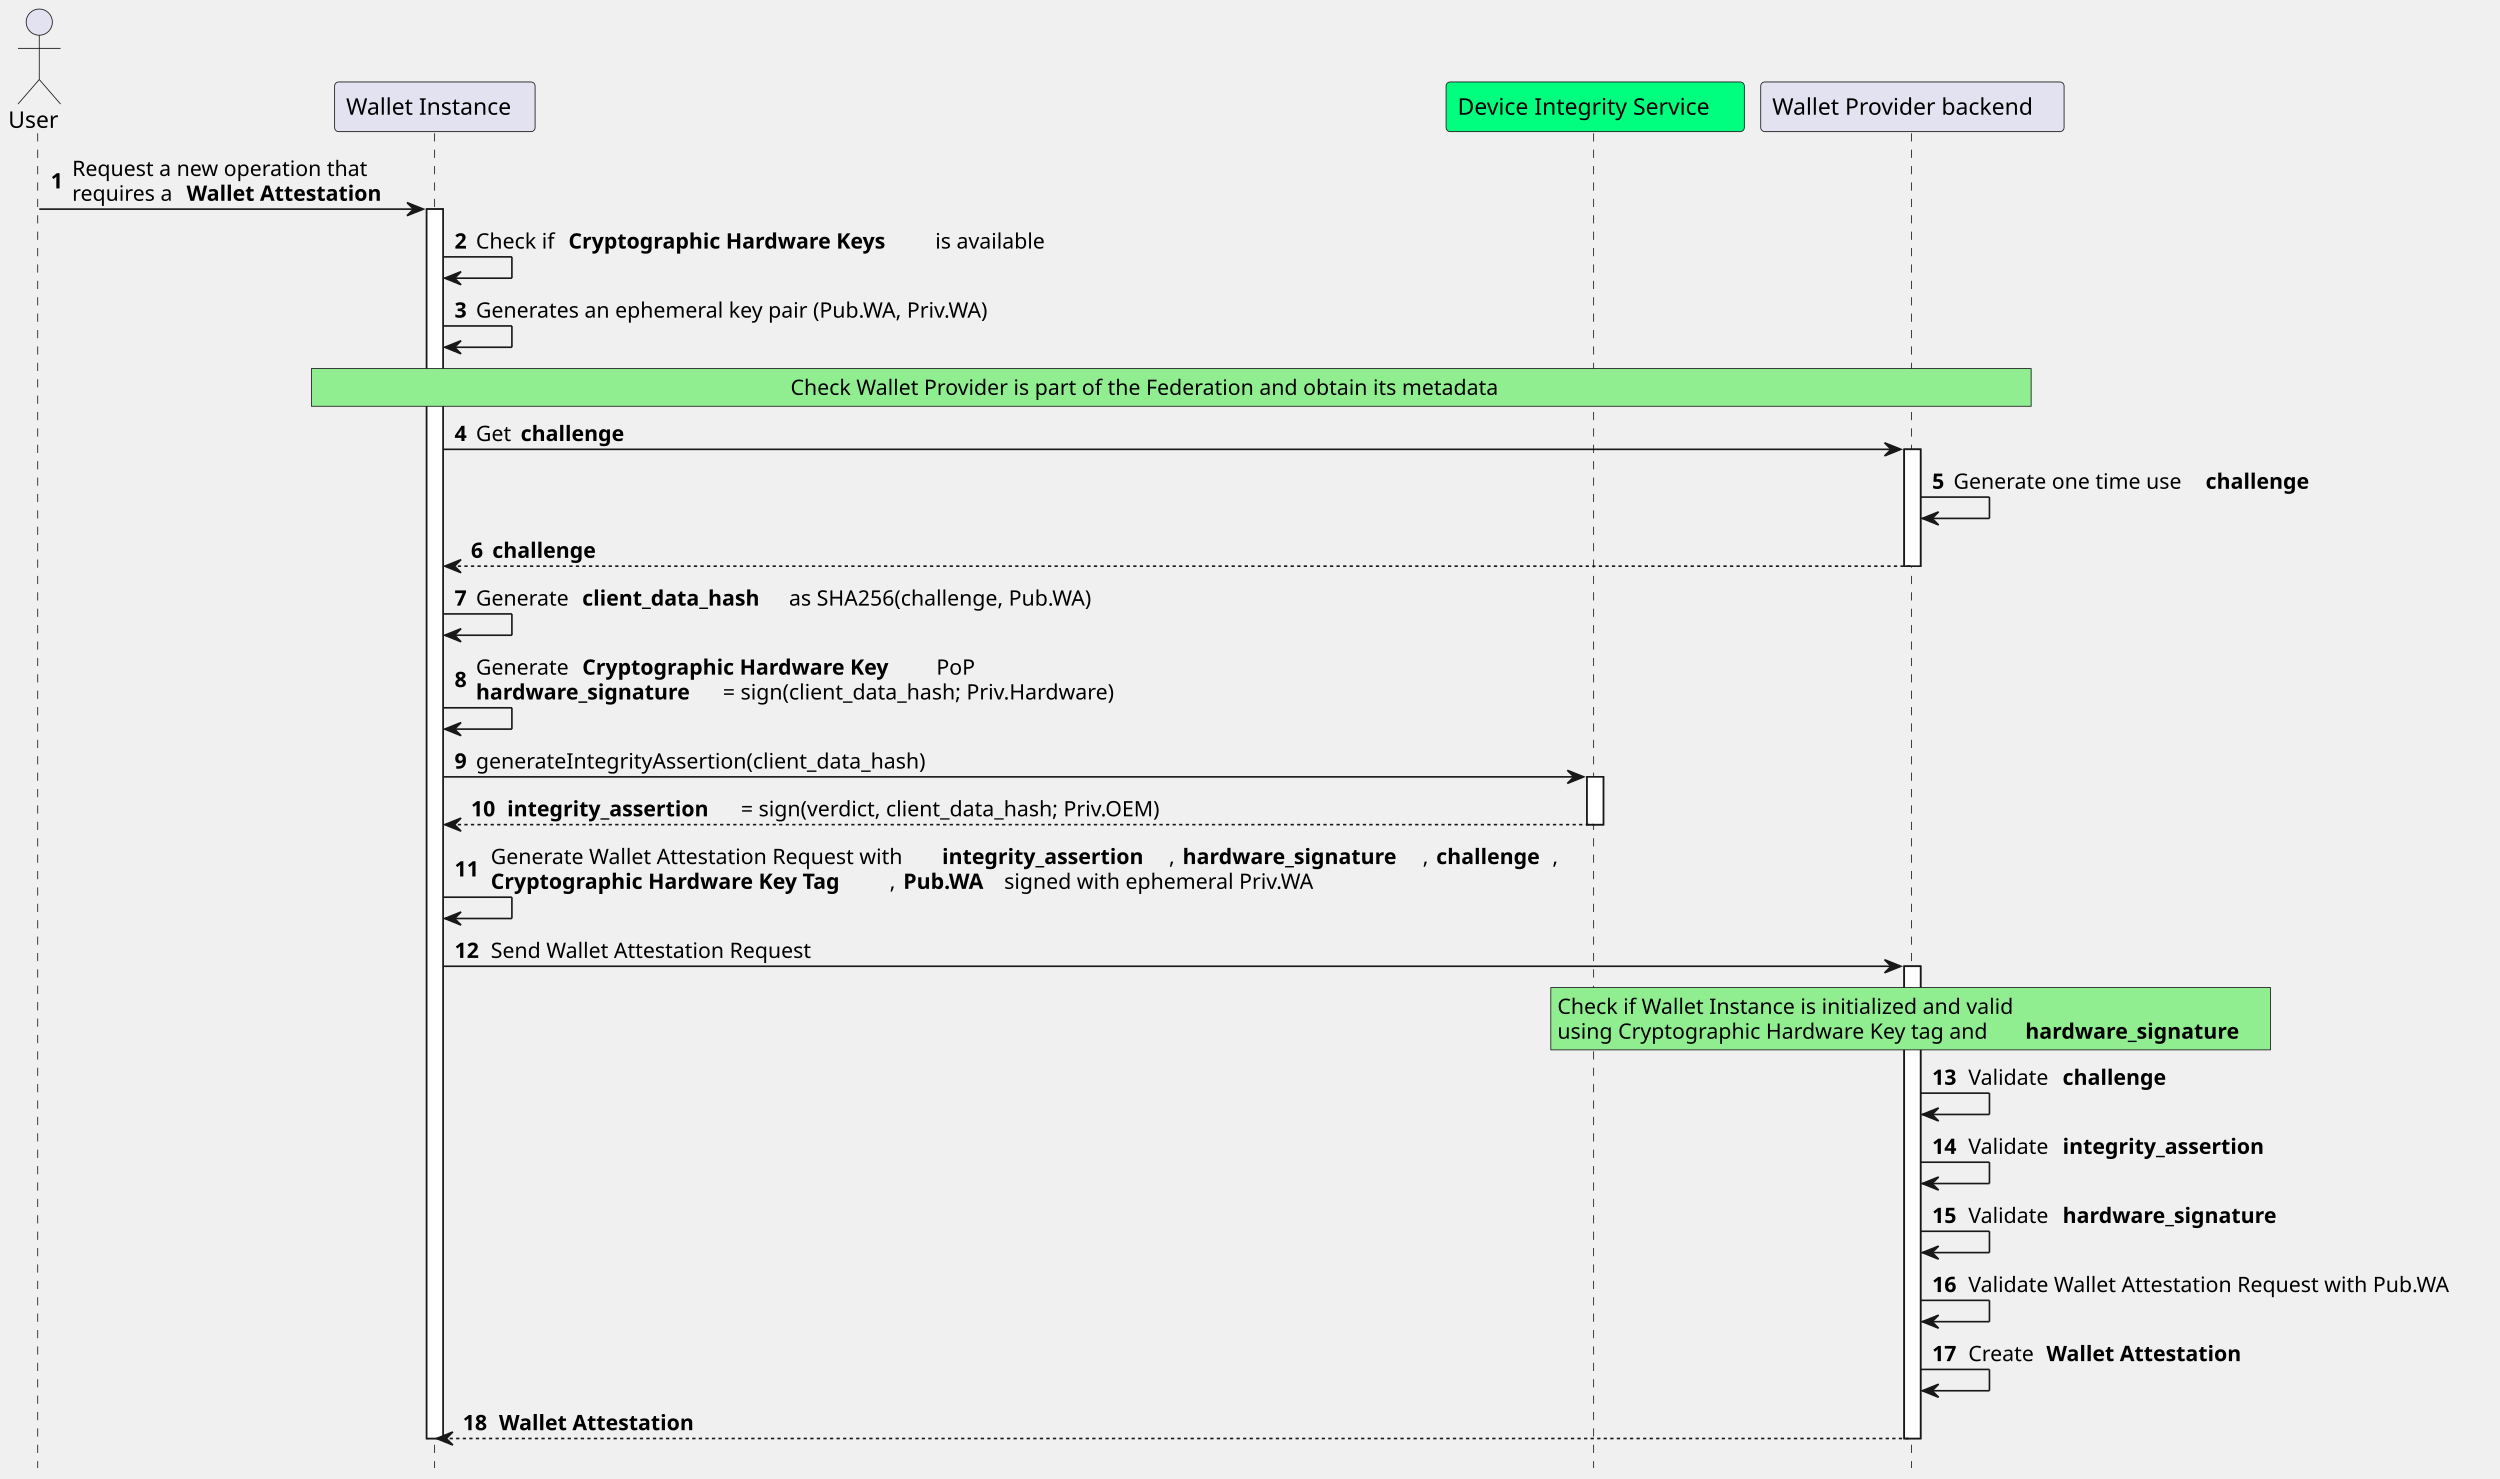
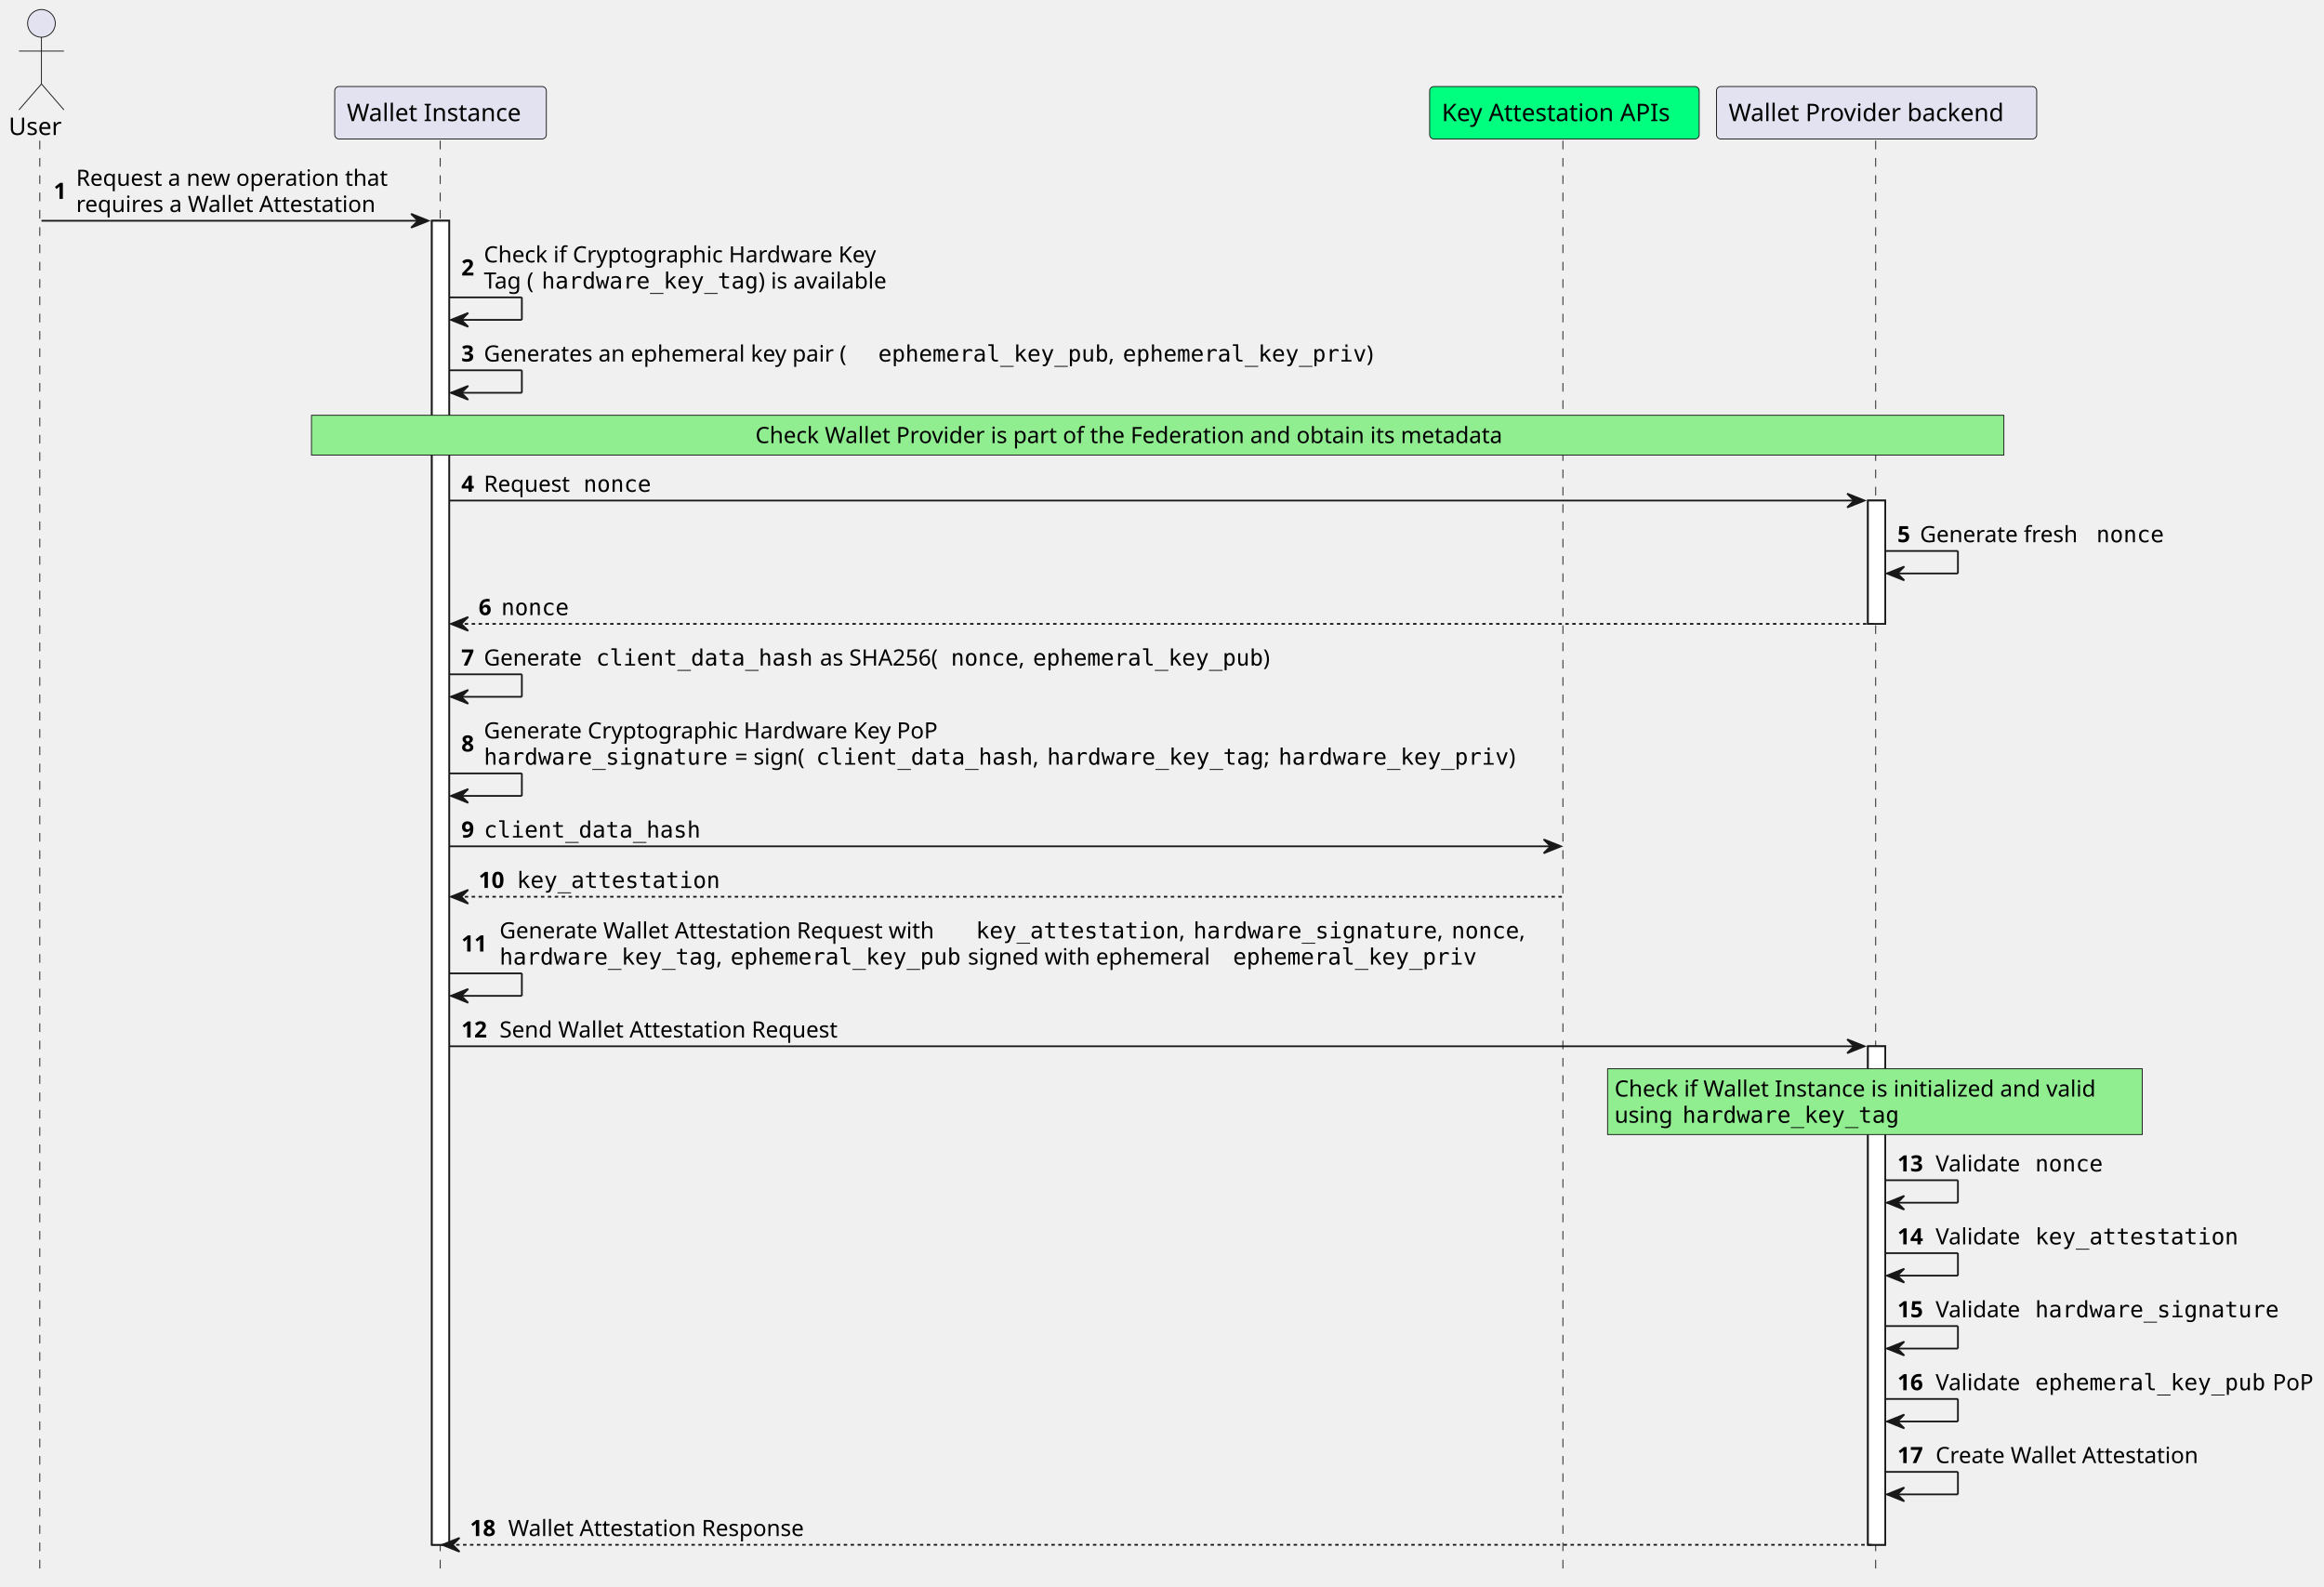
- <svg xmlns="http://www.w3.org/2000/svg" contentStyleType="text/css" data-diagram-type="SEQUENCE" height="902px" preserveAspectRatio="none" style="width:1525px;height:902px;background:#FFFFFF;" version="1.1" viewBox="0 0 1525 902" width="1525px" zoomAndPan="magnify">
+ <svg xmlns="http://www.w3.org/2000/svg" contentStyleType="text/css" data-diagram-type="SEQUENCE" height="917px" preserveAspectRatio="none" style="width:1343px;height:917px;background:#FFFFFF;" version="1.1" viewBox="0 0 1343 917" width="1343px" zoomAndPan="magnify">
  <defs />
  <g>
    <g>
-       <rect fill="#FFFFFF" height="749.922" style="stroke:#181818;stroke-width:1;" width="10" x="260.262" y="127.562" />
-     </g>
-     <g>
-       <rect fill="#FFFFFF" height="29.133" style="stroke:#181818;stroke-width:1;" width="10" x="968.079" y="473.891" />
-     </g>
-     <g>
-       <rect fill="#FFFFFF" height="71.266" style="stroke:#181818;stroke-width:1;" width="10" x="1161.566" y="274.094" />
-     </g>
-     <g>
-       <rect fill="#FFFFFF" height="288.062" style="stroke:#181818;stroke-width:1;" width="10" x="1161.566" y="589.422" />
-     </g>
-     <g>
-       <rect fill="#000000" fill-opacity="0" height="814.188" width="8" x="19.955" y="81.297" />
-       <line style="stroke:#181818;stroke-width:0.5;stroke-dasharray:5.0,5.0;" x1="23" x2="23" y1="81.297" y2="895.484" />
-     </g>
-     <g>
-       <rect fill="#000000" fill-opacity="0" height="814.188" width="8" x="261.262" y="81.297" />
-       <line style="stroke:#181818;stroke-width:0.5;stroke-dasharray:5.0,5.0;" x1="265.111" x2="265.111" y1="81.297" y2="895.484" />
-     </g>
-     <g>
-       <rect fill="#000000" fill-opacity="0" height="814.188" width="8" x="969.079" y="81.297" />
-       <line style="stroke:#181818;stroke-width:0.5;stroke-dasharray:5.0,5.0;" x1="972.113" x2="972.113" y1="81.297" y2="895.484" />
-     </g>
-     <g>
-       <rect fill="#000000" fill-opacity="0" height="814.188" width="8" x="1162.566" y="81.297" />
-       <line style="stroke:#181818;stroke-width:0.5;stroke-dasharray:5.0,5.0;" x1="1166.045" x2="1166.045" y1="81.297" y2="895.484" />
+       <rect fill="#FFFFFF" height="765.055" style="stroke:#181818;stroke-width:1;" width="10" x="249.572" y="127.562" />
+     </g>
+     <g>
+       <rect fill="#FFFFFF" height="71.266" style="stroke:#181818;stroke-width:1;" width="10" x="1079.455" y="289.227" />
+     </g>
+     <g>
+       <rect fill="#FFFFFF" height="288.062" style="stroke:#181818;stroke-width:1;" width="10" x="1079.455" y="604.555" />
+     </g>
+     <g>
+       <rect fill="#000000" fill-opacity="0" height="829.32" width="8" x="19.955" y="81.297" />
+       <line style="stroke:#181818;stroke-width:0.5;stroke-dasharray:5.0,5.0;" x1="23" x2="23" y1="81.297" y2="910.617" />
+     </g>
+     <g>
+       <rect fill="#000000" fill-opacity="0" height="829.32" width="8" x="250.572" y="81.297" />
+       <line style="stroke:#181818;stroke-width:0.5;stroke-dasharray:5.0,5.0;" x1="254.421" x2="254.421" y1="81.297" y2="910.617" />
+     </g>
+     <g>
+       <rect fill="#000000" fill-opacity="0" height="829.32" width="8" x="900.048" y="81.297" />
+       <line style="stroke:#181818;stroke-width:0.5;stroke-dasharray:5.0,5.0;" x1="903.163" x2="903.163" y1="81.297" y2="910.617" />
+     </g>
+     <g>
+       <rect fill="#000000" fill-opacity="0" height="829.32" width="8" x="1080.455" y="81.297" />
+       <line style="stroke:#181818;stroke-width:0.5;stroke-dasharray:5.0,5.0;" x1="1083.934" x2="1083.934" y1="81.297" y2="910.617" />
    </g>
    <g class="participant participant-head" data-participant="user">
      <text fill="#000000" font-family="sans-serif" font-size="14" lengthAdjust="spacing" textLength="31.91" x="5" y="77.995">User</text>
      <ellipse cx="23.955" cy="13.5" fill="#E2E2F0" rx="8" ry="8" style="stroke:#181818;stroke-width:0.5;" />
      <path d="M23.955,21.5 L23.955,48.5 M10.955,29.5 L36.955,29.5 M23.955,48.5 L10.955,63.5 M23.955,48.5 L36.955,63.5" fill="none" style="stroke:#181818;stroke-width:0.5;" />
    </g>
    <g class="participant participant-head" data-participant="app">
-       <rect fill="#E2E2F0" height="30.297" rx="2.5" ry="2.5" style="stroke:#181818;stroke-width:0.5;" width="122.302" x="204.111" y="50" />
-       <text fill="#000000" font-family="sans-serif" font-size="14" lengthAdjust="spacing" textLength="108.302" x="211.111" y="69.995">Wallet Instance</text>
+       <rect fill="#E2E2F0" height="30.297" rx="2.5" ry="2.5" style="stroke:#181818;stroke-width:0.5;" width="122.302" x="193.421" y="50" />
+       <text fill="#000000" font-family="sans-serif" font-size="14" lengthAdjust="spacing" textLength="108.302" x="200.421" y="69.995">Wallet Instance</text>
    </g>
    <g class="participant participant-head" data-participant="aats">
-       <rect fill="#00FF7F" height="30.297" rx="2.5" ry="2.5" style="stroke:#181818;stroke-width:0.5;" width="181.932" x="882.113" y="50" />
-       <text fill="#000000" font-family="sans-serif" font-size="14" lengthAdjust="spacing" textLength="167.932" x="889.113" y="69.995">Device Integrity Service</text>
+       <rect fill="#00FF7F" height="30.297" rx="2.5" ry="2.5" style="stroke:#181818;stroke-width:0.5;" width="155.77" x="826.163" y="50" />
+       <text fill="#000000" font-family="sans-serif" font-size="14" lengthAdjust="spacing" textLength="141.77" x="833.163" y="69.995">Key Attestation APIs</text>
    </g>
    <g class="participant participant-head" data-participant="bck">
-       <rect fill="#E2E2F0" height="30.297" rx="2.5" ry="2.5" style="stroke:#181818;stroke-width:0.5;" width="185.042" x="1074.045" y="50" />
-       <text fill="#000000" font-family="sans-serif" font-size="14" lengthAdjust="spacing" textLength="171.042" x="1081.045" y="69.995">Wallet Provider backend</text>
-     </g>
-     <g>
-       <rect fill="#FFFFFF" height="749.922" style="stroke:#181818;stroke-width:1;" width="10" x="260.262" y="127.562" />
-     </g>
-     <g>
-       <rect fill="#FFFFFF" height="29.133" style="stroke:#181818;stroke-width:1;" width="10" x="968.079" y="473.891" />
-     </g>
-     <g>
-       <rect fill="#FFFFFF" height="71.266" style="stroke:#181818;stroke-width:1;" width="10" x="1161.566" y="274.094" />
-     </g>
-     <g>
-       <rect fill="#FFFFFF" height="288.062" style="stroke:#181818;stroke-width:1;" width="10" x="1161.566" y="589.422" />
+       <rect fill="#E2E2F0" height="30.297" rx="2.5" ry="2.5" style="stroke:#181818;stroke-width:0.5;" width="185.042" x="991.934" y="50" />
+       <text fill="#000000" font-family="sans-serif" font-size="14" lengthAdjust="spacing" textLength="171.042" x="998.934" y="69.995">Wallet Provider backend</text>
+     </g>
+     <g>
+       <rect fill="#FFFFFF" height="765.055" style="stroke:#181818;stroke-width:1;" width="10" x="249.572" y="127.562" />
+     </g>
+     <g>
+       <rect fill="#FFFFFF" height="71.266" style="stroke:#181818;stroke-width:1;" width="10" x="1079.455" y="289.227" />
+     </g>
+     <g>
+       <rect fill="#FFFFFF" height="288.062" style="stroke:#181818;stroke-width:1;" width="10" x="1079.455" y="604.555" />
    </g>
    <g class="message" data-participant-1="user" data-participant-2="app">
-       <polygon fill="#181818" points="248.262,123.562,258.262,127.562,248.262,131.562,252.262,127.562" style="stroke:#181818;stroke-width:1;" />
-       <line style="stroke:#181818;stroke-width:1;" x1="23.955" x2="254.262" y1="127.562" y2="127.562" />
+       <polygon fill="#181818" points="237.572,123.562,247.572,127.562,237.572,131.562,241.572,127.562" style="stroke:#181818;stroke-width:1;" />
+       <line style="stroke:#181818;stroke-width:1;" x1="23.955" x2="243.572" y1="127.562" y2="127.562" />
      <text fill="#000000" font-family="sans-serif" font-size="13" font-weight="bold" lengthAdjust="spacing" textLength="9.045" x="30.955" y="114.93">1</text>
      <text fill="#000000" font-family="sans-serif" font-size="13" lengthAdjust="spacing" textLength="193.572" x="44.001" y="107.364">Request a new operation that</text>
-       <text fill="#000000" font-family="sans-serif" font-size="13" lengthAdjust="spacing" textLength="65.66" x="44.001" y="122.497">requires a</text>
-       <text fill="#000000" font-family="sans-serif" font-size="13" font-weight="bold" lengthAdjust="spacing" textLength="134.469" x="113.793" y="122.497">Wallet Attestation</text>
-     </g>
-     <g class="message" data-participant-1="app" data-participant-2="app">
-       <line style="stroke:#181818;stroke-width:1;" x1="270.262" x2="312.262" y1="156.695" y2="156.695" />
-       <line style="stroke:#181818;stroke-width:1;" x1="312.262" x2="312.262" y1="156.695" y2="169.695" />
-       <line style="stroke:#181818;stroke-width:1;" x1="271.262" x2="312.262" y1="169.695" y2="169.695" />
-       <polygon fill="#181818" points="281.262,165.695,271.262,169.695,281.262,173.695,277.262,169.695" style="stroke:#181818;stroke-width:1;" />
-       <text fill="#000000" font-family="sans-serif" font-size="13" font-weight="bold" lengthAdjust="spacing" textLength="9.045" x="277.262" y="151.629">2</text>
-       <text fill="#000000" font-family="sans-serif" font-size="13" lengthAdjust="spacing" textLength="52.311" x="290.307" y="151.629">Check if</text>
-       <text fill="#000000" font-family="sans-serif" font-size="13" font-weight="bold" lengthAdjust="spacing" textLength="219.623" x="346.75" y="151.629">Cryptographic Hardware Keys</text>
-       <text fill="#000000" font-family="sans-serif" font-size="13" lengthAdjust="spacing" textLength="73.195" x="570.505" y="151.629">is available</text>
-     </g>
-     <g class="message" data-participant-1="app" data-participant-2="app">
-       <line style="stroke:#181818;stroke-width:1;" x1="270.262" x2="312.262" y1="198.828" y2="198.828" />
-       <line style="stroke:#181818;stroke-width:1;" x1="312.262" x2="312.262" y1="198.828" y2="211.828" />
-       <line style="stroke:#181818;stroke-width:1;" x1="271.262" x2="312.262" y1="211.828" y2="211.828" />
-       <polygon fill="#181818" points="281.262,207.828,271.262,211.828,281.262,215.828,277.262,211.828" style="stroke:#181818;stroke-width:1;" />
-       <text fill="#000000" font-family="sans-serif" font-size="13" font-weight="bold" lengthAdjust="spacing" textLength="9.045" x="277.262" y="193.762">3</text>
-       <text fill="#000000" font-family="sans-serif" font-size="13" lengthAdjust="spacing" textLength="345.941" x="290.307" y="193.762">Generates an ephemeral key pair  (Pub.WA, Priv.WA)</text>
-     </g>
-     <rect fill="#90EE90" height="23" style="stroke:#181818;stroke-width:0.5;" width="1049" x="190" y="224.828" />
-     <text fill="#000000" font-family="sans-serif" font-size="13" lengthAdjust="spacing" textLength="465.537" x="482.219" y="240.895">Check Wallet Provider is part of the Federation and obtain its metadata</text>
+       <text fill="#000000" font-family="sans-serif" font-size="13" lengthAdjust="spacing" textLength="186.888" x="44.001" y="122.497">requires a Wallet Attestation</text>
+     </g>
+     <g class="message" data-participant-1="app" data-participant-2="app">
+       <line style="stroke:#181818;stroke-width:1;" x1="259.572" x2="301.572" y1="171.828" y2="171.828" />
+       <line style="stroke:#181818;stroke-width:1;" x1="301.572" x2="301.572" y1="171.828" y2="184.828" />
+       <line style="stroke:#181818;stroke-width:1;" x1="260.572" x2="301.572" y1="184.828" y2="184.828" />
+       <polygon fill="#181818" points="270.572,180.828,260.572,184.828,270.572,188.828,266.572,184.828" style="stroke:#181818;stroke-width:1;" />
+       <text fill="#000000" font-family="sans-serif" font-size="13" font-weight="bold" lengthAdjust="spacing" textLength="9.045" x="266.572" y="159.196">2</text>
+       <text fill="#000000" font-family="sans-serif" font-size="13" lengthAdjust="spacing" textLength="244.435" x="279.618" y="151.629">Check if Cryptographic Hardware Key</text>
+       <text fill="#000000" font-family="sans-serif" font-size="13" lengthAdjust="spacing" textLength="33.363" x="279.618" y="166.762">Tag (</text>
+       <text fill="#000000" font-family="monospace" font-size="13" lengthAdjust="spacing" textLength="125.227" x="312.981" y="166.762">hardware_key_tag</text>
+       <text fill="#000000" font-family="sans-serif" font-size="13" lengthAdjust="spacing" textLength="82.399" x="438.207" y="166.762">) is available</text>
+     </g>
+     <g class="message" data-participant-1="app" data-participant-2="app">
+       <line style="stroke:#181818;stroke-width:1;" x1="259.572" x2="301.572" y1="213.961" y2="213.961" />
+       <line style="stroke:#181818;stroke-width:1;" x1="301.572" x2="301.572" y1="213.961" y2="226.961" />
+       <line style="stroke:#181818;stroke-width:1;" x1="260.572" x2="301.572" y1="226.961" y2="226.961" />
+       <polygon fill="#181818" points="270.572,222.961,260.572,226.961,270.572,230.961,266.572,226.961" style="stroke:#181818;stroke-width:1;" />
+       <text fill="#000000" font-family="sans-serif" font-size="13" font-weight="bold" lengthAdjust="spacing" textLength="9.045" x="266.572" y="208.895">3</text>
+       <text fill="#000000" font-family="sans-serif" font-size="13" lengthAdjust="spacing" textLength="227.894" x="279.618" y="208.895">Generates an ephemeral key pair (</text>
+       <text fill="#000000" font-family="monospace" font-size="13" lengthAdjust="spacing" textLength="133.053" x="507.511" y="208.895">ephemeral_key_pub</text>
+       <text fill="#000000" font-family="sans-serif" font-size="13" lengthAdjust="spacing" textLength="4.132" x="640.564" y="208.895">,</text>
+       <text fill="#000000" font-family="monospace" font-size="13" lengthAdjust="spacing" textLength="140.88" x="648.829" y="208.895">ephemeral_key_priv</text>
+       <text fill="#000000" font-family="sans-serif" font-size="13" lengthAdjust="spacing" textLength="5.072" x="789.709" y="208.895">)</text>
+     </g>
+     <rect fill="#90EE90" height="23" style="stroke:#181818;stroke-width:0.5;" width="978" x="180" y="239.961" />
+     <text fill="#000000" font-family="sans-serif" font-size="13" lengthAdjust="spacing" textLength="465.537" x="436.509" y="256.028">Check Wallet Provider is part of the Federation and obtain its metadata</text>
    <g class="message" data-participant-1="app" data-participant-2="bck">
-       <polygon fill="#181818" points="1149.566,270.094,1159.566,274.094,1149.566,278.094,1153.566,274.094" style="stroke:#181818;stroke-width:1;" />
-       <line style="stroke:#181818;stroke-width:1;" x1="270.262" x2="1155.566" y1="274.094" y2="274.094" />
-       <text fill="#000000" font-family="sans-serif" font-size="13" font-weight="bold" lengthAdjust="spacing" textLength="9.045" x="277.262" y="269.028">4</text>
-       <text fill="#000000" font-family="sans-serif" font-size="13" lengthAdjust="spacing" textLength="23.169" x="290.307" y="269.028">Get</text>
-       <text fill="#000000" font-family="sans-serif" font-size="13" font-weight="bold" lengthAdjust="spacing" textLength="70.84" x="317.608" y="269.028">challenge</text>
-     </g>
-     <g class="message" data-participant-1="bck" data-participant-2="bck">
-       <line style="stroke:#181818;stroke-width:1;" x1="1171.566" x2="1213.566" y1="303.227" y2="303.227" />
-       <line style="stroke:#181818;stroke-width:1;" x1="1213.566" x2="1213.566" y1="303.227" y2="316.227" />
-       <line style="stroke:#181818;stroke-width:1;" x1="1172.566" x2="1213.566" y1="316.227" y2="316.227" />
-       <polygon fill="#181818" points="1182.566,312.227,1172.566,316.227,1182.566,320.227,1178.566,316.227" style="stroke:#181818;stroke-width:1;" />
-       <text fill="#000000" font-family="sans-serif" font-size="13" font-weight="bold" lengthAdjust="spacing" textLength="9.045" x="1178.566" y="298.161">5</text>
-       <text fill="#000000" font-family="sans-serif" font-size="13" lengthAdjust="spacing" textLength="149.684" x="1191.611" y="298.161">Generate one time use</text>
-       <text fill="#000000" font-family="sans-serif" font-size="13" font-weight="bold" lengthAdjust="spacing" textLength="70.84" x="1345.428" y="298.161">challenge</text>
+       <polygon fill="#181818" points="1067.455,285.227,1077.455,289.227,1067.455,293.227,1071.455,289.227" style="stroke:#181818;stroke-width:1;" />
+       <line style="stroke:#181818;stroke-width:1;" x1="259.572" x2="1073.455" y1="289.227" y2="289.227" />
+       <text fill="#000000" font-family="sans-serif" font-size="13" font-weight="bold" lengthAdjust="spacing" textLength="9.045" x="266.572" y="284.161">4</text>
+       <text fill="#000000" font-family="sans-serif" font-size="13" lengthAdjust="spacing" textLength="53.39" x="279.618" y="284.161">Request</text>
+       <text fill="#000000" font-family="monospace" font-size="13" lengthAdjust="spacing" textLength="39.133" x="337.14" y="284.161">nonce</text>
+     </g>
+     <g class="message" data-participant-1="bck" data-participant-2="bck">
+       <line style="stroke:#181818;stroke-width:1;" x1="1089.455" x2="1131.455" y1="318.359" y2="318.359" />
+       <line style="stroke:#181818;stroke-width:1;" x1="1131.455" x2="1131.455" y1="318.359" y2="331.359" />
+       <line style="stroke:#181818;stroke-width:1;" x1="1090.455" x2="1131.455" y1="331.359" y2="331.359" />
+       <polygon fill="#181818" points="1100.455,327.359,1090.455,331.359,1100.455,335.359,1096.455,331.359" style="stroke:#181818;stroke-width:1;" />
+       <text fill="#000000" font-family="sans-serif" font-size="13" font-weight="bold" lengthAdjust="spacing" textLength="9.045" x="1096.455" y="313.293">5</text>
+       <text fill="#000000" font-family="sans-serif" font-size="13" lengthAdjust="spacing" textLength="97.779" x="1109.5" y="313.293">Generate fresh</text>
+       <text fill="#000000" font-family="monospace" font-size="13" lengthAdjust="spacing" textLength="39.133" x="1211.412" y="313.293">nonce</text>
    </g>
    <g class="message" data-participant-1="bck" data-participant-2="app">
-       <polygon fill="#181818" points="281.262,341.359,271.262,345.359,281.262,349.359,277.262,345.359" style="stroke:#181818;stroke-width:1;" />
-       <line style="stroke:#181818;stroke-width:1;stroke-dasharray:2.0,2.0;" x1="275.262" x2="1165.566" y1="345.359" y2="345.359" />
-       <text fill="#000000" font-family="sans-serif" font-size="13" font-weight="bold" lengthAdjust="spacing" textLength="9.045" x="287.262" y="340.293">6</text>
-       <text fill="#000000" font-family="sans-serif" font-size="13" font-weight="bold" lengthAdjust="spacing" textLength="70.84" x="300.307" y="340.293">challenge</text>
-     </g>
-     <g class="message" data-participant-1="app" data-participant-2="app">
-       <line style="stroke:#181818;stroke-width:1;" x1="270.262" x2="312.262" y1="374.492" y2="374.492" />
-       <line style="stroke:#181818;stroke-width:1;" x1="312.262" x2="312.262" y1="374.492" y2="387.492" />
-       <line style="stroke:#181818;stroke-width:1;" x1="271.262" x2="312.262" y1="387.492" y2="387.492" />
-       <polygon fill="#181818" points="281.262,383.492,271.262,387.492,281.262,391.492,277.262,387.492" style="stroke:#181818;stroke-width:1;" />
-       <text fill="#000000" font-family="sans-serif" font-size="13" font-weight="bold" lengthAdjust="spacing" textLength="9.045" x="277.262" y="369.426">7</text>
-       <text fill="#000000" font-family="sans-serif" font-size="13" lengthAdjust="spacing" textLength="60.715" x="290.307" y="369.426">Generate</text>
-       <text fill="#000000" font-family="sans-serif" font-size="13" font-weight="bold" lengthAdjust="spacing" textLength="121.989" x="355.155" y="369.426">client_data_hash</text>
-       <text fill="#000000" font-family="sans-serif" font-size="13" lengthAdjust="spacing" textLength="202.287" x="481.276" y="369.426">as SHA256(challenge, Pub.WA)</text>
-     </g>
-     <g class="message" data-participant-1="app" data-participant-2="app">
-       <line style="stroke:#181818;stroke-width:1;" x1="270.262" x2="312.262" y1="431.758" y2="431.758" />
-       <line style="stroke:#181818;stroke-width:1;" x1="312.262" x2="312.262" y1="431.758" y2="444.758" />
-       <line style="stroke:#181818;stroke-width:1;" x1="271.262" x2="312.262" y1="444.758" y2="444.758" />
-       <polygon fill="#181818" points="281.262,440.758,271.262,444.758,281.262,448.758,277.262,444.758" style="stroke:#181818;stroke-width:1;" />
-       <text fill="#000000" font-family="sans-serif" font-size="13" font-weight="bold" lengthAdjust="spacing" textLength="9.045" x="277.262" y="419.125">8</text>
-       <text fill="#000000" font-family="sans-serif" font-size="13" lengthAdjust="spacing" textLength="60.715" x="290.307" y="411.559">Generate</text>
-       <text fill="#000000" font-family="sans-serif" font-size="13" font-weight="bold" lengthAdjust="spacing" textLength="211.885" x="355.155" y="411.559">Cryptographic Hardware Key</text>
-       <text fill="#000000" font-family="sans-serif" font-size="13" lengthAdjust="spacing" textLength="23.632" x="571.172" y="411.559">PoP</text>
-       <text fill="#000000" font-family="sans-serif" font-size="13" font-weight="bold" lengthAdjust="spacing" textLength="146.478" x="290.307" y="426.692">hardware_signature</text>
-       <text fill="#000000" font-family="sans-serif" font-size="13" lengthAdjust="spacing" textLength="261.663" x="440.918" y="426.692">= sign(client_data_hash; Priv.Hardware)</text>
+       <polygon fill="#181818" points="270.572,356.492,260.572,360.492,270.572,364.492,266.572,360.492" style="stroke:#181818;stroke-width:1;" />
+       <line style="stroke:#181818;stroke-width:1;stroke-dasharray:2.0,2.0;" x1="264.572" x2="1083.455" y1="360.492" y2="360.492" />
+       <text fill="#000000" font-family="sans-serif" font-size="13" font-weight="bold" lengthAdjust="spacing" textLength="9.045" x="276.572" y="355.426">6</text>
+       <text fill="#000000" font-family="monospace" font-size="13" lengthAdjust="spacing" textLength="39.133" x="289.618" y="355.426">nonce</text>
+     </g>
+     <g class="message" data-participant-1="app" data-participant-2="app">
+       <line style="stroke:#181818;stroke-width:1;" x1="259.572" x2="301.572" y1="389.625" y2="389.625" />
+       <line style="stroke:#181818;stroke-width:1;" x1="301.572" x2="301.572" y1="389.625" y2="402.625" />
+       <line style="stroke:#181818;stroke-width:1;" x1="260.572" x2="301.572" y1="402.625" y2="402.625" />
+       <polygon fill="#181818" points="270.572,398.625,260.572,402.625,270.572,406.625,266.572,402.625" style="stroke:#181818;stroke-width:1;" />
+       <text fill="#000000" font-family="sans-serif" font-size="13" font-weight="bold" lengthAdjust="spacing" textLength="9.045" x="266.572" y="384.559">7</text>
+       <text fill="#000000" font-family="sans-serif" font-size="13" lengthAdjust="spacing" textLength="60.715" x="279.618" y="384.559">Generate</text>
+       <text fill="#000000" font-family="monospace" font-size="13" lengthAdjust="spacing" textLength="125.227" x="344.465" y="384.559">client_data_hash</text>
+       <text fill="#000000" font-family="sans-serif" font-size="13" lengthAdjust="spacing" textLength="75.677" x="473.824" y="384.559">as SHA256(</text>
+       <text fill="#000000" font-family="monospace" font-size="13" lengthAdjust="spacing" textLength="39.133" x="549.501" y="384.559">nonce</text>
+       <text fill="#000000" font-family="sans-serif" font-size="13" lengthAdjust="spacing" textLength="4.132" x="588.634" y="384.559">,</text>
+       <text fill="#000000" font-family="monospace" font-size="13" lengthAdjust="spacing" textLength="133.053" x="596.899" y="384.559">ephemeral_key_pub</text>
+       <text fill="#000000" font-family="sans-serif" font-size="13" lengthAdjust="spacing" textLength="5.072" x="729.952" y="384.559">)</text>
+     </g>
+     <g class="message" data-participant-1="app" data-participant-2="app">
+       <line style="stroke:#181818;stroke-width:1;" x1="259.572" x2="301.572" y1="446.891" y2="446.891" />
+       <line style="stroke:#181818;stroke-width:1;" x1="301.572" x2="301.572" y1="446.891" y2="459.891" />
+       <line style="stroke:#181818;stroke-width:1;" x1="260.572" x2="301.572" y1="459.891" y2="459.891" />
+       <polygon fill="#181818" points="270.572,455.891,260.572,459.891,270.572,463.891,266.572,459.891" style="stroke:#181818;stroke-width:1;" />
+       <text fill="#000000" font-family="sans-serif" font-size="13" font-weight="bold" lengthAdjust="spacing" textLength="9.045" x="266.572" y="434.258">8</text>
+       <text fill="#000000" font-family="sans-serif" font-size="13" lengthAdjust="spacing" textLength="280.604" x="279.618" y="426.692">Generate Cryptographic Hardware Key PoP</text>
+       <text fill="#000000" font-family="monospace" font-size="13" lengthAdjust="spacing" textLength="140.88" x="279.618" y="441.825">hardware_signature</text>
+       <text fill="#000000" font-family="sans-serif" font-size="13" lengthAdjust="spacing" textLength="46.973" x="424.63" y="441.825">= sign(</text>
+       <text fill="#000000" font-family="monospace" font-size="13" lengthAdjust="spacing" textLength="125.227" x="471.603" y="441.825">client_data_hash</text>
+       <text fill="#000000" font-family="sans-serif" font-size="13" lengthAdjust="spacing" textLength="4.132" x="596.829" y="441.825">,</text>
+       <text fill="#000000" font-family="monospace" font-size="13" lengthAdjust="spacing" textLength="125.227" x="605.094" y="441.825">hardware_key_tag</text>
+       <text fill="#000000" font-family="sans-serif" font-size="13" lengthAdjust="spacing" textLength="4.38" x="730.32" y="441.825">;</text>
+       <text fill="#000000" font-family="monospace" font-size="13" lengthAdjust="spacing" textLength="133.053" x="738.832" y="441.825">hardware_key_priv</text>
+       <text fill="#000000" font-family="sans-serif" font-size="13" lengthAdjust="spacing" textLength="5.072" x="871.886" y="441.825">)</text>
    </g>
    <g class="message" data-participant-1="app" data-participant-2="aats">
-       <polygon fill="#181818" points="956.079,469.891,966.079,473.891,956.079,477.891,960.079,473.891" style="stroke:#181818;stroke-width:1;" />
-       <line style="stroke:#181818;stroke-width:1;" x1="270.262" x2="962.079" y1="473.891" y2="473.891" />
-       <text fill="#000000" font-family="sans-serif" font-size="13" font-weight="bold" lengthAdjust="spacing" textLength="9.045" x="277.262" y="468.825">9</text>
-       <text fill="#000000" font-family="sans-serif" font-size="13" lengthAdjust="spacing" textLength="294.093" x="290.307" y="468.825">generateIntegrityAssertion(client_data_hash)</text>
+       <polygon fill="#181818" points="892.048,485.023,902.048,489.023,892.048,493.023,896.048,489.023" style="stroke:#181818;stroke-width:1;" />
+       <line style="stroke:#181818;stroke-width:1;" x1="259.572" x2="898.048" y1="489.023" y2="489.023" />
+       <text fill="#000000" font-family="sans-serif" font-size="13" font-weight="bold" lengthAdjust="spacing" textLength="9.045" x="266.572" y="483.957">9</text>
+       <text fill="#000000" font-family="monospace" font-size="13" lengthAdjust="spacing" textLength="125.227" x="279.618" y="483.957">client_data_hash</text>
    </g>
    <g class="message" data-participant-1="aats" data-participant-2="app">
-       <polygon fill="#181818" points="281.262,499.023,271.262,503.023,281.262,507.023,277.262,503.023" style="stroke:#181818;stroke-width:1;" />
-       <line style="stroke:#181818;stroke-width:1;stroke-dasharray:2.0,2.0;" x1="275.262" x2="972.079" y1="503.023" y2="503.023" />
-       <text fill="#000000" font-family="sans-serif" font-size="13" font-weight="bold" lengthAdjust="spacing" textLength="18.091" x="287.262" y="497.957">10</text>
-       <text fill="#000000" font-family="sans-serif" font-size="13" font-weight="bold" lengthAdjust="spacing" textLength="138.436" x="309.353" y="497.957">integrity_assertion</text>
-       <text fill="#000000" font-family="sans-serif" font-size="13" lengthAdjust="spacing" textLength="281.455" x="451.921" y="497.957">= sign(verdict, client_data_hash; Priv.OEM)</text>
-     </g>
-     <g class="message" data-participant-1="app" data-participant-2="app">
-       <line style="stroke:#181818;stroke-width:1;" x1="270.262" x2="312.262" y1="547.289" y2="547.289" />
-       <line style="stroke:#181818;stroke-width:1;" x1="312.262" x2="312.262" y1="547.289" y2="560.289" />
-       <line style="stroke:#181818;stroke-width:1;" x1="271.262" x2="312.262" y1="560.289" y2="560.289" />
-       <polygon fill="#181818" points="281.262,556.289,271.262,560.289,281.262,564.289,277.262,560.289" style="stroke:#181818;stroke-width:1;" />
-       <text fill="#000000" font-family="sans-serif" font-size="13" font-weight="bold" lengthAdjust="spacing" textLength="18.091" x="277.262" y="534.657">11</text>
-       <text fill="#000000" font-family="sans-serif" font-size="13" lengthAdjust="spacing" textLength="271.178" x="299.353" y="527.09">Generate Wallet Attestation Request with</text>
-       <text fill="#000000" font-family="sans-serif" font-size="13" font-weight="bold" lengthAdjust="spacing" textLength="138.436" x="574.663" y="527.09">integrity_assertion</text>
-       <text fill="#000000" font-family="sans-serif" font-size="13" lengthAdjust="spacing" textLength="4.132" x="713.099" y="527.09">,</text>
-       <text fill="#000000" font-family="sans-serif" font-size="13" font-weight="bold" lengthAdjust="spacing" textLength="146.478" x="721.364" y="527.09">hardware_signature</text>
-       <text fill="#000000" font-family="sans-serif" font-size="13" lengthAdjust="spacing" textLength="4.132" x="867.842" y="527.09">,</text>
-       <text fill="#000000" font-family="sans-serif" font-size="13" font-weight="bold" lengthAdjust="spacing" textLength="70.84" x="876.107" y="527.09">challenge</text>
-       <text fill="#000000" font-family="sans-serif" font-size="13" lengthAdjust="spacing" textLength="4.132" x="946.947" y="527.09">,</text>
-       <text fill="#000000" font-family="sans-serif" font-size="13" font-weight="bold" lengthAdjust="spacing" textLength="243.356" x="299.353" y="542.223">Cryptographic Hardware Key Tag</text>
-       <text fill="#000000" font-family="sans-serif" font-size="13" lengthAdjust="spacing" textLength="4.132" x="542.709" y="542.223">,</text>
-       <text fill="#000000" font-family="sans-serif" font-size="13" font-weight="bold" lengthAdjust="spacing" textLength="57.427" x="550.974" y="542.223">Pub.WA</text>
-       <text fill="#000000" font-family="sans-serif" font-size="13" lengthAdjust="spacing" textLength="203.544" x="612.533" y="542.223">signed with ephemeral Priv.WA</text>
+       <polygon fill="#181818" points="270.572,514.156,260.572,518.156,270.572,522.156,266.572,518.156" style="stroke:#181818;stroke-width:1;" />
+       <line style="stroke:#181818;stroke-width:1;stroke-dasharray:2.0,2.0;" x1="264.572" x2="903.048" y1="518.156" y2="518.156" />
+       <text fill="#000000" font-family="sans-serif" font-size="13" font-weight="bold" lengthAdjust="spacing" textLength="18.091" x="276.572" y="513.09">10</text>
+       <text fill="#000000" font-family="monospace" font-size="13" lengthAdjust="spacing" textLength="117.4" x="298.663" y="513.09">key_attestation</text>
+     </g>
+     <g class="message" data-participant-1="app" data-participant-2="app">
+       <line style="stroke:#181818;stroke-width:1;" x1="259.572" x2="301.572" y1="562.422" y2="562.422" />
+       <line style="stroke:#181818;stroke-width:1;" x1="301.572" x2="301.572" y1="562.422" y2="575.422" />
+       <line style="stroke:#181818;stroke-width:1;" x1="260.572" x2="301.572" y1="575.422" y2="575.422" />
+       <polygon fill="#181818" points="270.572,571.422,260.572,575.422,270.572,579.422,266.572,575.422" style="stroke:#181818;stroke-width:1;" />
+       <text fill="#000000" font-family="sans-serif" font-size="13" font-weight="bold" lengthAdjust="spacing" textLength="18.091" x="266.572" y="549.79">11</text>
+       <text fill="#000000" font-family="sans-serif" font-size="13" lengthAdjust="spacing" textLength="271.178" x="288.663" y="542.223">Generate Wallet Attestation Request with</text>
+       <text fill="#000000" font-family="monospace" font-size="13" lengthAdjust="spacing" textLength="117.4" x="563.974" y="542.223">key_attestation</text>
+       <text fill="#000000" font-family="sans-serif" font-size="13" lengthAdjust="spacing" textLength="4.132" x="681.374" y="542.223">,</text>
+       <text fill="#000000" font-family="monospace" font-size="13" lengthAdjust="spacing" textLength="140.88" x="689.638" y="542.223">hardware_signature</text>
+       <text fill="#000000" font-family="sans-serif" font-size="13" lengthAdjust="spacing" textLength="4.132" x="830.518" y="542.223">,</text>
+       <text fill="#000000" font-family="monospace" font-size="13" lengthAdjust="spacing" textLength="39.133" x="838.783" y="542.223">nonce</text>
+       <text fill="#000000" font-family="sans-serif" font-size="13" lengthAdjust="spacing" textLength="4.132" x="877.916" y="542.223">,</text>
+       <text fill="#000000" font-family="monospace" font-size="13" lengthAdjust="spacing" textLength="125.227" x="288.663" y="557.356">hardware_key_tag</text>
+       <text fill="#000000" font-family="sans-serif" font-size="13" lengthAdjust="spacing" textLength="4.132" x="413.89" y="557.356">,</text>
+       <text fill="#000000" font-family="monospace" font-size="13" lengthAdjust="spacing" textLength="133.053" x="422.154" y="557.356">ephemeral_key_pub</text>
+       <text fill="#000000" font-family="sans-serif" font-size="13" lengthAdjust="spacing" textLength="149.043" x="559.34" y="557.356">signed with ephemeral</text>
+       <text fill="#000000" font-family="monospace" font-size="13" lengthAdjust="spacing" textLength="140.88" x="712.515" y="557.356">ephemeral_key_priv</text>
    </g>
    <g class="message" data-participant-1="app" data-participant-2="bck">
-       <polygon fill="#181818" points="1149.566,585.422,1159.566,589.422,1149.566,593.422,1153.566,589.422" style="stroke:#181818;stroke-width:1;" />
-       <line style="stroke:#181818;stroke-width:1;" x1="270.262" x2="1155.566" y1="589.422" y2="589.422" />
-       <text fill="#000000" font-family="sans-serif" font-size="13" font-weight="bold" lengthAdjust="spacing" textLength="18.091" x="277.262" y="584.356">12</text>
-       <text fill="#000000" font-family="sans-serif" font-size="13" lengthAdjust="spacing" textLength="211.491" x="299.353" y="584.356">Send Wallet Attestation Request</text>
-     </g>
-     <rect fill="#90EE90" height="38" style="stroke:#181818;stroke-width:0.5;" width="439" x="946" y="602.422" />
-     <text fill="#000000" font-family="sans-serif" font-size="13" lengthAdjust="spacing" textLength="301.952" x="950" y="618.489">Check if Wallet Instance is initialized and valid</text>
-     <text fill="#000000" font-family="sans-serif" font-size="13" lengthAdjust="spacing" textLength="281.277" x="950" y="633.622">using Cryptographic Hardware Key tag and</text>
-     <text fill="#000000" font-family="sans-serif" font-size="13" font-weight="bold" lengthAdjust="spacing" textLength="146.478" x="1235.41" y="633.622">hardware_signature</text>
-     <g class="message" data-participant-1="bck" data-participant-2="bck">
-       <line style="stroke:#181818;stroke-width:1;" x1="1171.566" x2="1213.566" y1="666.82" y2="666.82" />
-       <line style="stroke:#181818;stroke-width:1;" x1="1213.566" x2="1213.566" y1="666.82" y2="679.82" />
-       <line style="stroke:#181818;stroke-width:1;" x1="1172.566" x2="1213.566" y1="679.82" y2="679.82" />
-       <polygon fill="#181818" points="1182.566,675.82,1172.566,679.82,1182.566,683.82,1178.566,679.82" style="stroke:#181818;stroke-width:1;" />
-       <text fill="#000000" font-family="sans-serif" font-size="13" font-weight="bold" lengthAdjust="spacing" textLength="18.091" x="1178.566" y="661.754">13</text>
-       <text fill="#000000" font-family="sans-serif" font-size="13" lengthAdjust="spacing" textLength="53.397" x="1200.657" y="661.754">Validate</text>
-       <text fill="#000000" font-family="sans-serif" font-size="13" font-weight="bold" lengthAdjust="spacing" textLength="70.84" x="1258.186" y="661.754">challenge</text>
-     </g>
-     <g class="message" data-participant-1="bck" data-participant-2="bck">
-       <line style="stroke:#181818;stroke-width:1;" x1="1171.566" x2="1213.566" y1="708.953" y2="708.953" />
-       <line style="stroke:#181818;stroke-width:1;" x1="1213.566" x2="1213.566" y1="708.953" y2="721.953" />
-       <line style="stroke:#181818;stroke-width:1;" x1="1172.566" x2="1213.566" y1="721.953" y2="721.953" />
-       <polygon fill="#181818" points="1182.566,717.953,1172.566,721.953,1182.566,725.953,1178.566,721.953" style="stroke:#181818;stroke-width:1;" />
-       <text fill="#000000" font-family="sans-serif" font-size="13" font-weight="bold" lengthAdjust="spacing" textLength="18.091" x="1178.566" y="703.887">14</text>
-       <text fill="#000000" font-family="sans-serif" font-size="13" lengthAdjust="spacing" textLength="53.397" x="1200.657" y="703.887">Validate</text>
-       <text fill="#000000" font-family="sans-serif" font-size="13" font-weight="bold" lengthAdjust="spacing" textLength="138.436" x="1258.186" y="703.887">integrity_assertion</text>
-     </g>
-     <g class="message" data-participant-1="bck" data-participant-2="bck">
-       <line style="stroke:#181818;stroke-width:1;" x1="1171.566" x2="1213.566" y1="751.086" y2="751.086" />
-       <line style="stroke:#181818;stroke-width:1;" x1="1213.566" x2="1213.566" y1="751.086" y2="764.086" />
-       <line style="stroke:#181818;stroke-width:1;" x1="1172.566" x2="1213.566" y1="764.086" y2="764.086" />
-       <polygon fill="#181818" points="1182.566,760.086,1172.566,764.086,1182.566,768.086,1178.566,764.086" style="stroke:#181818;stroke-width:1;" />
-       <text fill="#000000" font-family="sans-serif" font-size="13" font-weight="bold" lengthAdjust="spacing" textLength="18.091" x="1178.566" y="746.02">15</text>
-       <text fill="#000000" font-family="sans-serif" font-size="13" lengthAdjust="spacing" textLength="53.397" x="1200.657" y="746.02">Validate</text>
-       <text fill="#000000" font-family="sans-serif" font-size="13" font-weight="bold" lengthAdjust="spacing" textLength="146.478" x="1258.186" y="746.02">hardware_signature</text>
-     </g>
-     <g class="message" data-participant-1="bck" data-participant-2="bck">
-       <line style="stroke:#181818;stroke-width:1;" x1="1171.566" x2="1213.566" y1="793.219" y2="793.219" />
-       <line style="stroke:#181818;stroke-width:1;" x1="1213.566" x2="1213.566" y1="793.219" y2="806.219" />
-       <line style="stroke:#181818;stroke-width:1;" x1="1172.566" x2="1213.566" y1="806.219" y2="806.219" />
-       <polygon fill="#181818" points="1182.566,802.219,1172.566,806.219,1182.566,810.219,1178.566,806.219" style="stroke:#181818;stroke-width:1;" />
-       <text fill="#000000" font-family="sans-serif" font-size="13" font-weight="bold" lengthAdjust="spacing" textLength="18.091" x="1178.566" y="788.153">16</text>
-       <text fill="#000000" font-family="sans-serif" font-size="13" lengthAdjust="spacing" textLength="318.202" x="1200.657" y="788.153">Validate Wallet Attestation Request with Pub.WA</text>
-     </g>
-     <g class="message" data-participant-1="bck" data-participant-2="bck">
-       <line style="stroke:#181818;stroke-width:1;" x1="1171.566" x2="1213.566" y1="835.352" y2="835.352" />
-       <line style="stroke:#181818;stroke-width:1;" x1="1213.566" x2="1213.566" y1="835.352" y2="848.352" />
-       <line style="stroke:#181818;stroke-width:1;" x1="1172.566" x2="1213.566" y1="848.352" y2="848.352" />
-       <polygon fill="#181818" points="1182.566,844.352,1172.566,848.352,1182.566,852.352,1178.566,848.352" style="stroke:#181818;stroke-width:1;" />
-       <text fill="#000000" font-family="sans-serif" font-size="13" font-weight="bold" lengthAdjust="spacing" textLength="18.091" x="1178.566" y="830.286">17</text>
-       <text fill="#000000" font-family="sans-serif" font-size="13" lengthAdjust="spacing" textLength="43.481" x="1200.657" y="830.286">Create</text>
-       <text fill="#000000" font-family="sans-serif" font-size="13" font-weight="bold" lengthAdjust="spacing" textLength="134.469" x="1248.271" y="830.286">Wallet Attestation</text>
+       <polygon fill="#181818" points="1067.455,600.555,1077.455,604.555,1067.455,608.555,1071.455,604.555" style="stroke:#181818;stroke-width:1;" />
+       <line style="stroke:#181818;stroke-width:1;" x1="259.572" x2="1073.455" y1="604.555" y2="604.555" />
+       <text fill="#000000" font-family="sans-serif" font-size="13" font-weight="bold" lengthAdjust="spacing" textLength="18.091" x="266.572" y="599.489">12</text>
+       <text fill="#000000" font-family="sans-serif" font-size="13" lengthAdjust="spacing" textLength="211.491" x="288.663" y="599.489">Send Wallet Attestation Request</text>
+     </g>
+     <rect fill="#90EE90" height="38" style="stroke:#181818;stroke-width:0.5;" width="309" x="929" y="617.555" />
+     <text fill="#000000" font-family="sans-serif" font-size="13" lengthAdjust="spacing" textLength="301.952" x="933" y="633.622">Check if Wallet Instance is initialized and valid</text>
+     <text fill="#000000" font-family="sans-serif" font-size="13" lengthAdjust="spacing" textLength="35.115" x="933" y="648.754">using</text>
+     <text fill="#000000" font-family="monospace" font-size="13" lengthAdjust="spacing" textLength="125.227" x="972.248" y="648.754">hardware_key_tag</text>
+     <g class="message" data-participant-1="bck" data-participant-2="bck">
+       <line style="stroke:#181818;stroke-width:1;" x1="1089.455" x2="1131.455" y1="681.953" y2="681.953" />
+       <line style="stroke:#181818;stroke-width:1;" x1="1131.455" x2="1131.455" y1="681.953" y2="694.953" />
+       <line style="stroke:#181818;stroke-width:1;" x1="1090.455" x2="1131.455" y1="694.953" y2="694.953" />
+       <polygon fill="#181818" points="1100.455,690.953,1090.455,694.953,1100.455,698.953,1096.455,694.953" style="stroke:#181818;stroke-width:1;" />
+       <text fill="#000000" font-family="sans-serif" font-size="13" font-weight="bold" lengthAdjust="spacing" textLength="18.091" x="1096.455" y="676.887">13</text>
+       <text fill="#000000" font-family="sans-serif" font-size="13" lengthAdjust="spacing" textLength="53.397" x="1118.545" y="676.887">Validate</text>
+       <text fill="#000000" font-family="monospace" font-size="13" lengthAdjust="spacing" textLength="39.133" x="1176.074" y="676.887">nonce</text>
+     </g>
+     <g class="message" data-participant-1="bck" data-participant-2="bck">
+       <line style="stroke:#181818;stroke-width:1;" x1="1089.455" x2="1131.455" y1="724.086" y2="724.086" />
+       <line style="stroke:#181818;stroke-width:1;" x1="1131.455" x2="1131.455" y1="724.086" y2="737.086" />
+       <line style="stroke:#181818;stroke-width:1;" x1="1090.455" x2="1131.455" y1="737.086" y2="737.086" />
+       <polygon fill="#181818" points="1100.455,733.086,1090.455,737.086,1100.455,741.086,1096.455,737.086" style="stroke:#181818;stroke-width:1;" />
+       <text fill="#000000" font-family="sans-serif" font-size="13" font-weight="bold" lengthAdjust="spacing" textLength="18.091" x="1096.455" y="719.02">14</text>
+       <text fill="#000000" font-family="sans-serif" font-size="13" lengthAdjust="spacing" textLength="53.397" x="1118.545" y="719.02">Validate</text>
+       <text fill="#000000" font-family="monospace" font-size="13" lengthAdjust="spacing" textLength="117.4" x="1176.074" y="719.02">key_attestation</text>
+     </g>
+     <g class="message" data-participant-1="bck" data-participant-2="bck">
+       <line style="stroke:#181818;stroke-width:1;" x1="1089.455" x2="1131.455" y1="766.219" y2="766.219" />
+       <line style="stroke:#181818;stroke-width:1;" x1="1131.455" x2="1131.455" y1="766.219" y2="779.219" />
+       <line style="stroke:#181818;stroke-width:1;" x1="1090.455" x2="1131.455" y1="779.219" y2="779.219" />
+       <polygon fill="#181818" points="1100.455,775.219,1090.455,779.219,1100.455,783.219,1096.455,779.219" style="stroke:#181818;stroke-width:1;" />
+       <text fill="#000000" font-family="sans-serif" font-size="13" font-weight="bold" lengthAdjust="spacing" textLength="18.091" x="1096.455" y="761.153">15</text>
+       <text fill="#000000" font-family="sans-serif" font-size="13" lengthAdjust="spacing" textLength="53.397" x="1118.545" y="761.153">Validate</text>
+       <text fill="#000000" font-family="monospace" font-size="13" lengthAdjust="spacing" textLength="140.88" x="1176.074" y="761.153">hardware_signature</text>
+     </g>
+     <g class="message" data-participant-1="bck" data-participant-2="bck">
+       <line style="stroke:#181818;stroke-width:1;" x1="1089.455" x2="1131.455" y1="808.352" y2="808.352" />
+       <line style="stroke:#181818;stroke-width:1;" x1="1131.455" x2="1131.455" y1="808.352" y2="821.352" />
+       <line style="stroke:#181818;stroke-width:1;" x1="1090.455" x2="1131.455" y1="821.352" y2="821.352" />
+       <polygon fill="#181818" points="1100.455,817.352,1090.455,821.352,1100.455,825.352,1096.455,821.352" style="stroke:#181818;stroke-width:1;" />
+       <text fill="#000000" font-family="sans-serif" font-size="13" font-weight="bold" lengthAdjust="spacing" textLength="18.091" x="1096.455" y="803.286">16</text>
+       <text fill="#000000" font-family="sans-serif" font-size="13" lengthAdjust="spacing" textLength="53.397" x="1118.545" y="803.286">Validate</text>
+       <text fill="#000000" font-family="monospace" font-size="13" lengthAdjust="spacing" textLength="133.053" x="1176.074" y="803.286">ephemeral_key_pub</text>
+       <text fill="#000000" font-family="sans-serif" font-size="13" lengthAdjust="spacing" textLength="23.632" x="1313.26" y="803.286">PoP</text>
+     </g>
+     <g class="message" data-participant-1="bck" data-participant-2="bck">
+       <line style="stroke:#181818;stroke-width:1;" x1="1089.455" x2="1131.455" y1="850.484" y2="850.484" />
+       <line style="stroke:#181818;stroke-width:1;" x1="1131.455" x2="1131.455" y1="850.484" y2="863.484" />
+       <line style="stroke:#181818;stroke-width:1;" x1="1090.455" x2="1131.455" y1="863.484" y2="863.484" />
+       <polygon fill="#181818" points="1100.455,859.484,1090.455,863.484,1100.455,867.484,1096.455,863.484" style="stroke:#181818;stroke-width:1;" />
+       <text fill="#000000" font-family="sans-serif" font-size="13" font-weight="bold" lengthAdjust="spacing" textLength="18.091" x="1096.455" y="845.418">17</text>
+       <text fill="#000000" font-family="sans-serif" font-size="13" lengthAdjust="spacing" textLength="164.709" x="1118.545" y="845.418">Create Wallet Attestation</text>
    </g>
    <g class="message" data-participant-1="bck" data-participant-2="app">
-       <polygon fill="#181818" points="276.262,873.484,266.262,877.484,276.262,881.484,272.262,877.484" style="stroke:#181818;stroke-width:1;" />
-       <line style="stroke:#181818;stroke-width:1;stroke-dasharray:2.0,2.0;" x1="270.262" x2="1165.566" y1="877.484" y2="877.484" />
-       <text fill="#000000" font-family="sans-serif" font-size="13" font-weight="bold" lengthAdjust="spacing" textLength="18.091" x="282.262" y="872.418">18</text>
-       <text fill="#000000" font-family="sans-serif" font-size="13" font-weight="bold" lengthAdjust="spacing" textLength="134.469" x="304.353" y="872.418">Wallet Attestation</text>
+       <polygon fill="#181818" points="265.572,888.617,255.572,892.617,265.572,896.617,261.572,892.617" style="stroke:#181818;stroke-width:1;" />
+       <line style="stroke:#181818;stroke-width:1;stroke-dasharray:2.0,2.0;" x1="259.572" x2="1083.455" y1="892.617" y2="892.617" />
+       <text fill="#000000" font-family="sans-serif" font-size="13" font-weight="bold" lengthAdjust="spacing" textLength="18.091" x="271.572" y="887.551">18</text>
+       <text fill="#000000" font-family="sans-serif" font-size="13" lengthAdjust="spacing" textLength="184.247" x="293.663" y="887.551">Wallet Attestation Response</text>
    </g>
  </g>
</svg>
